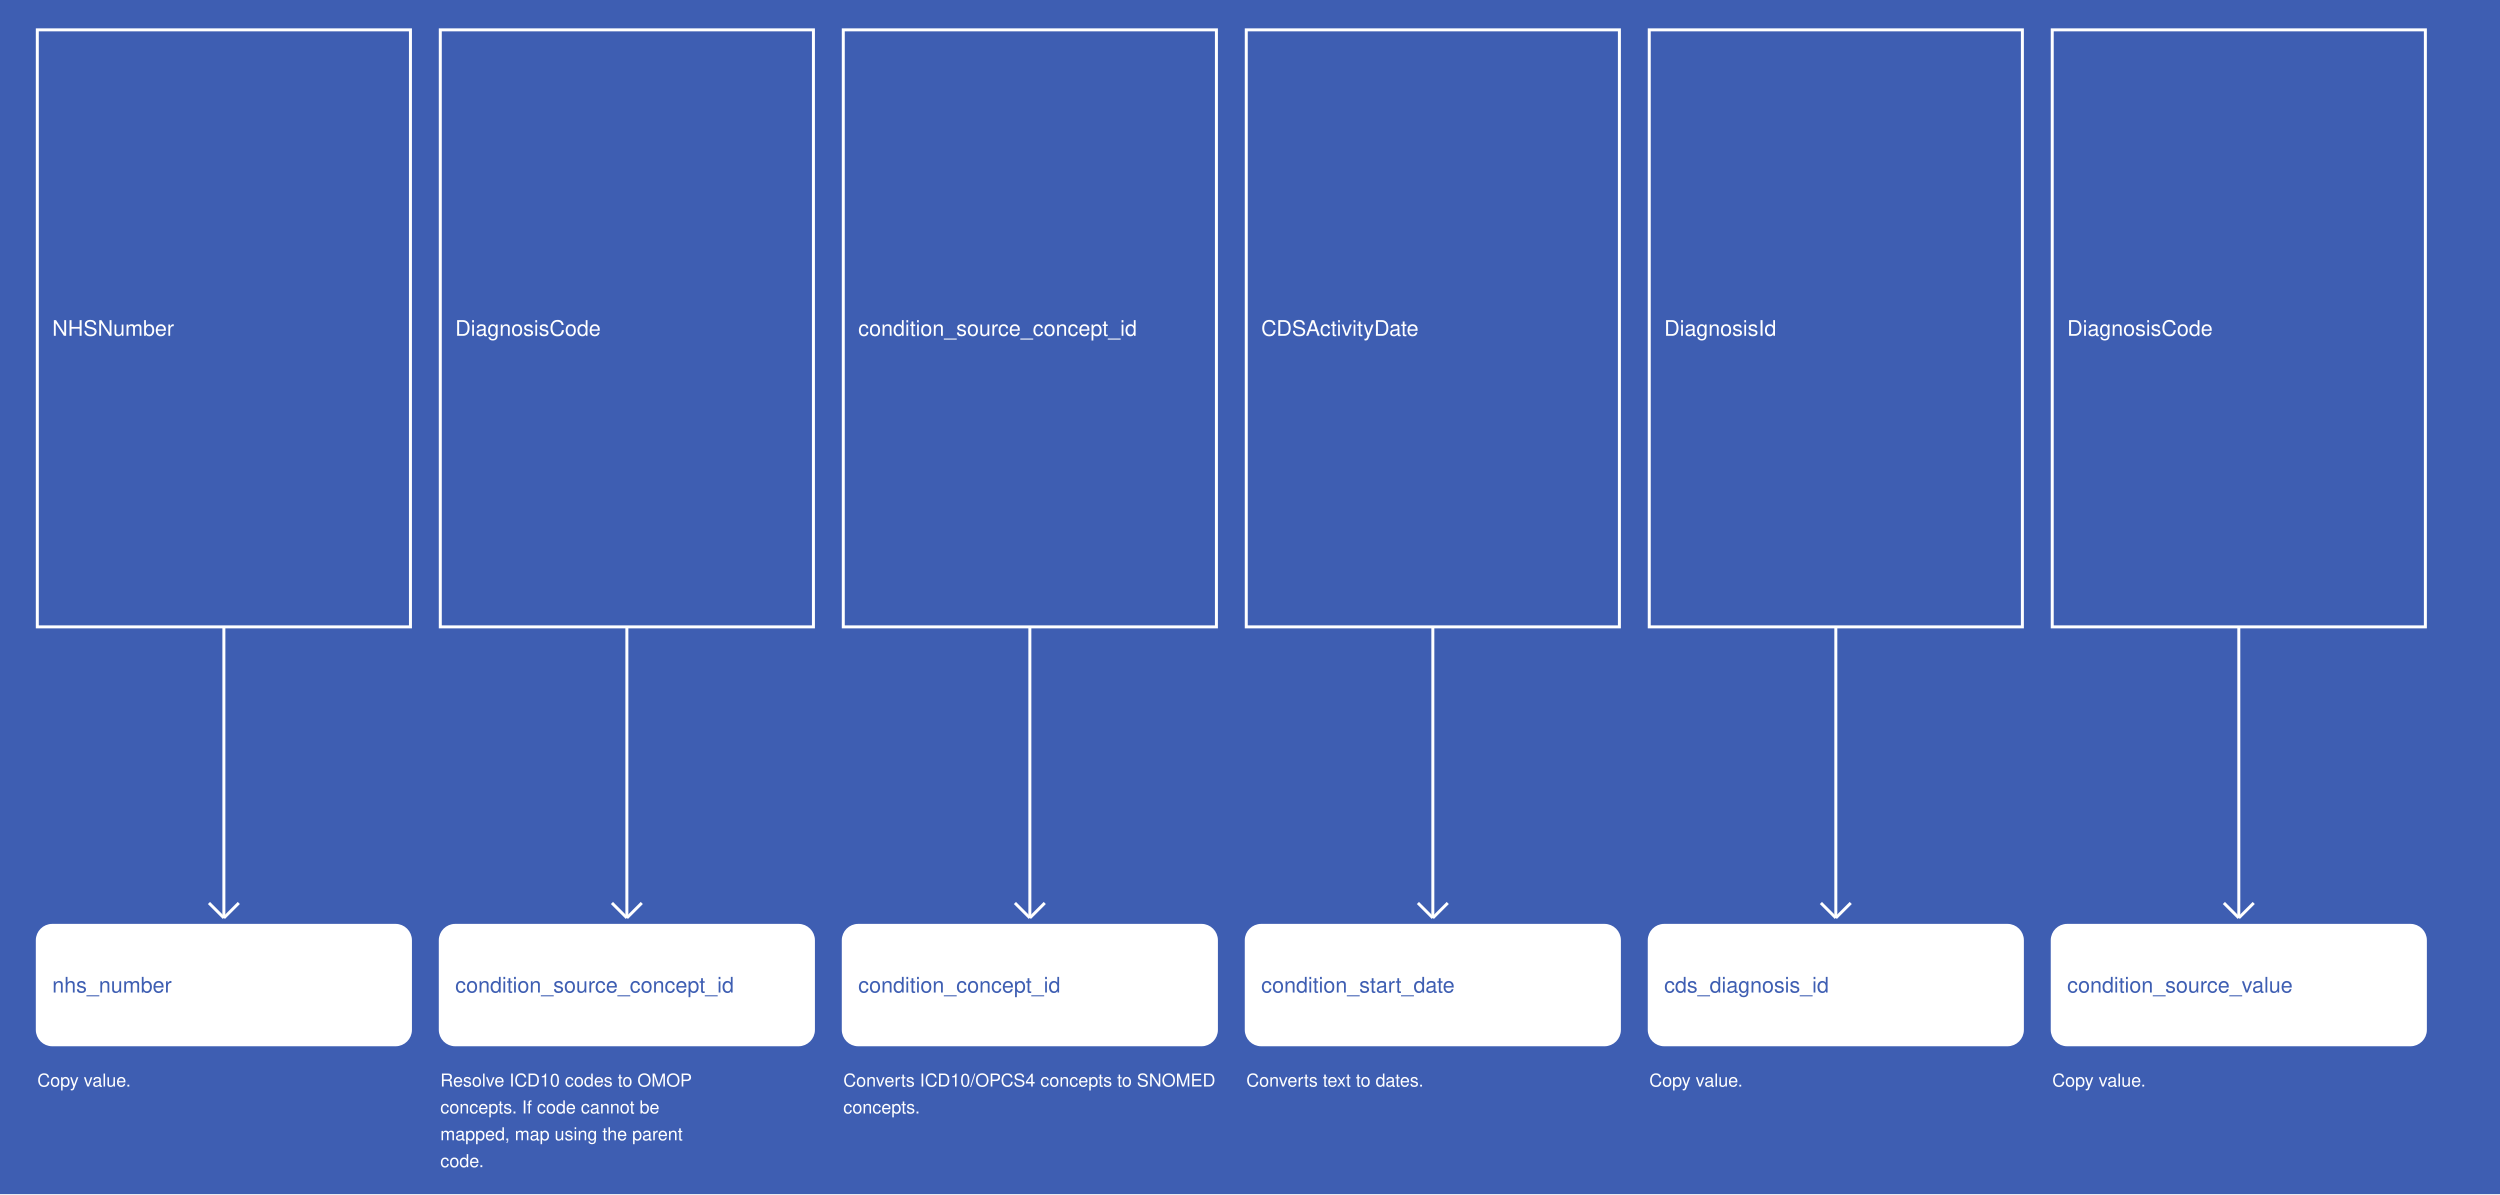
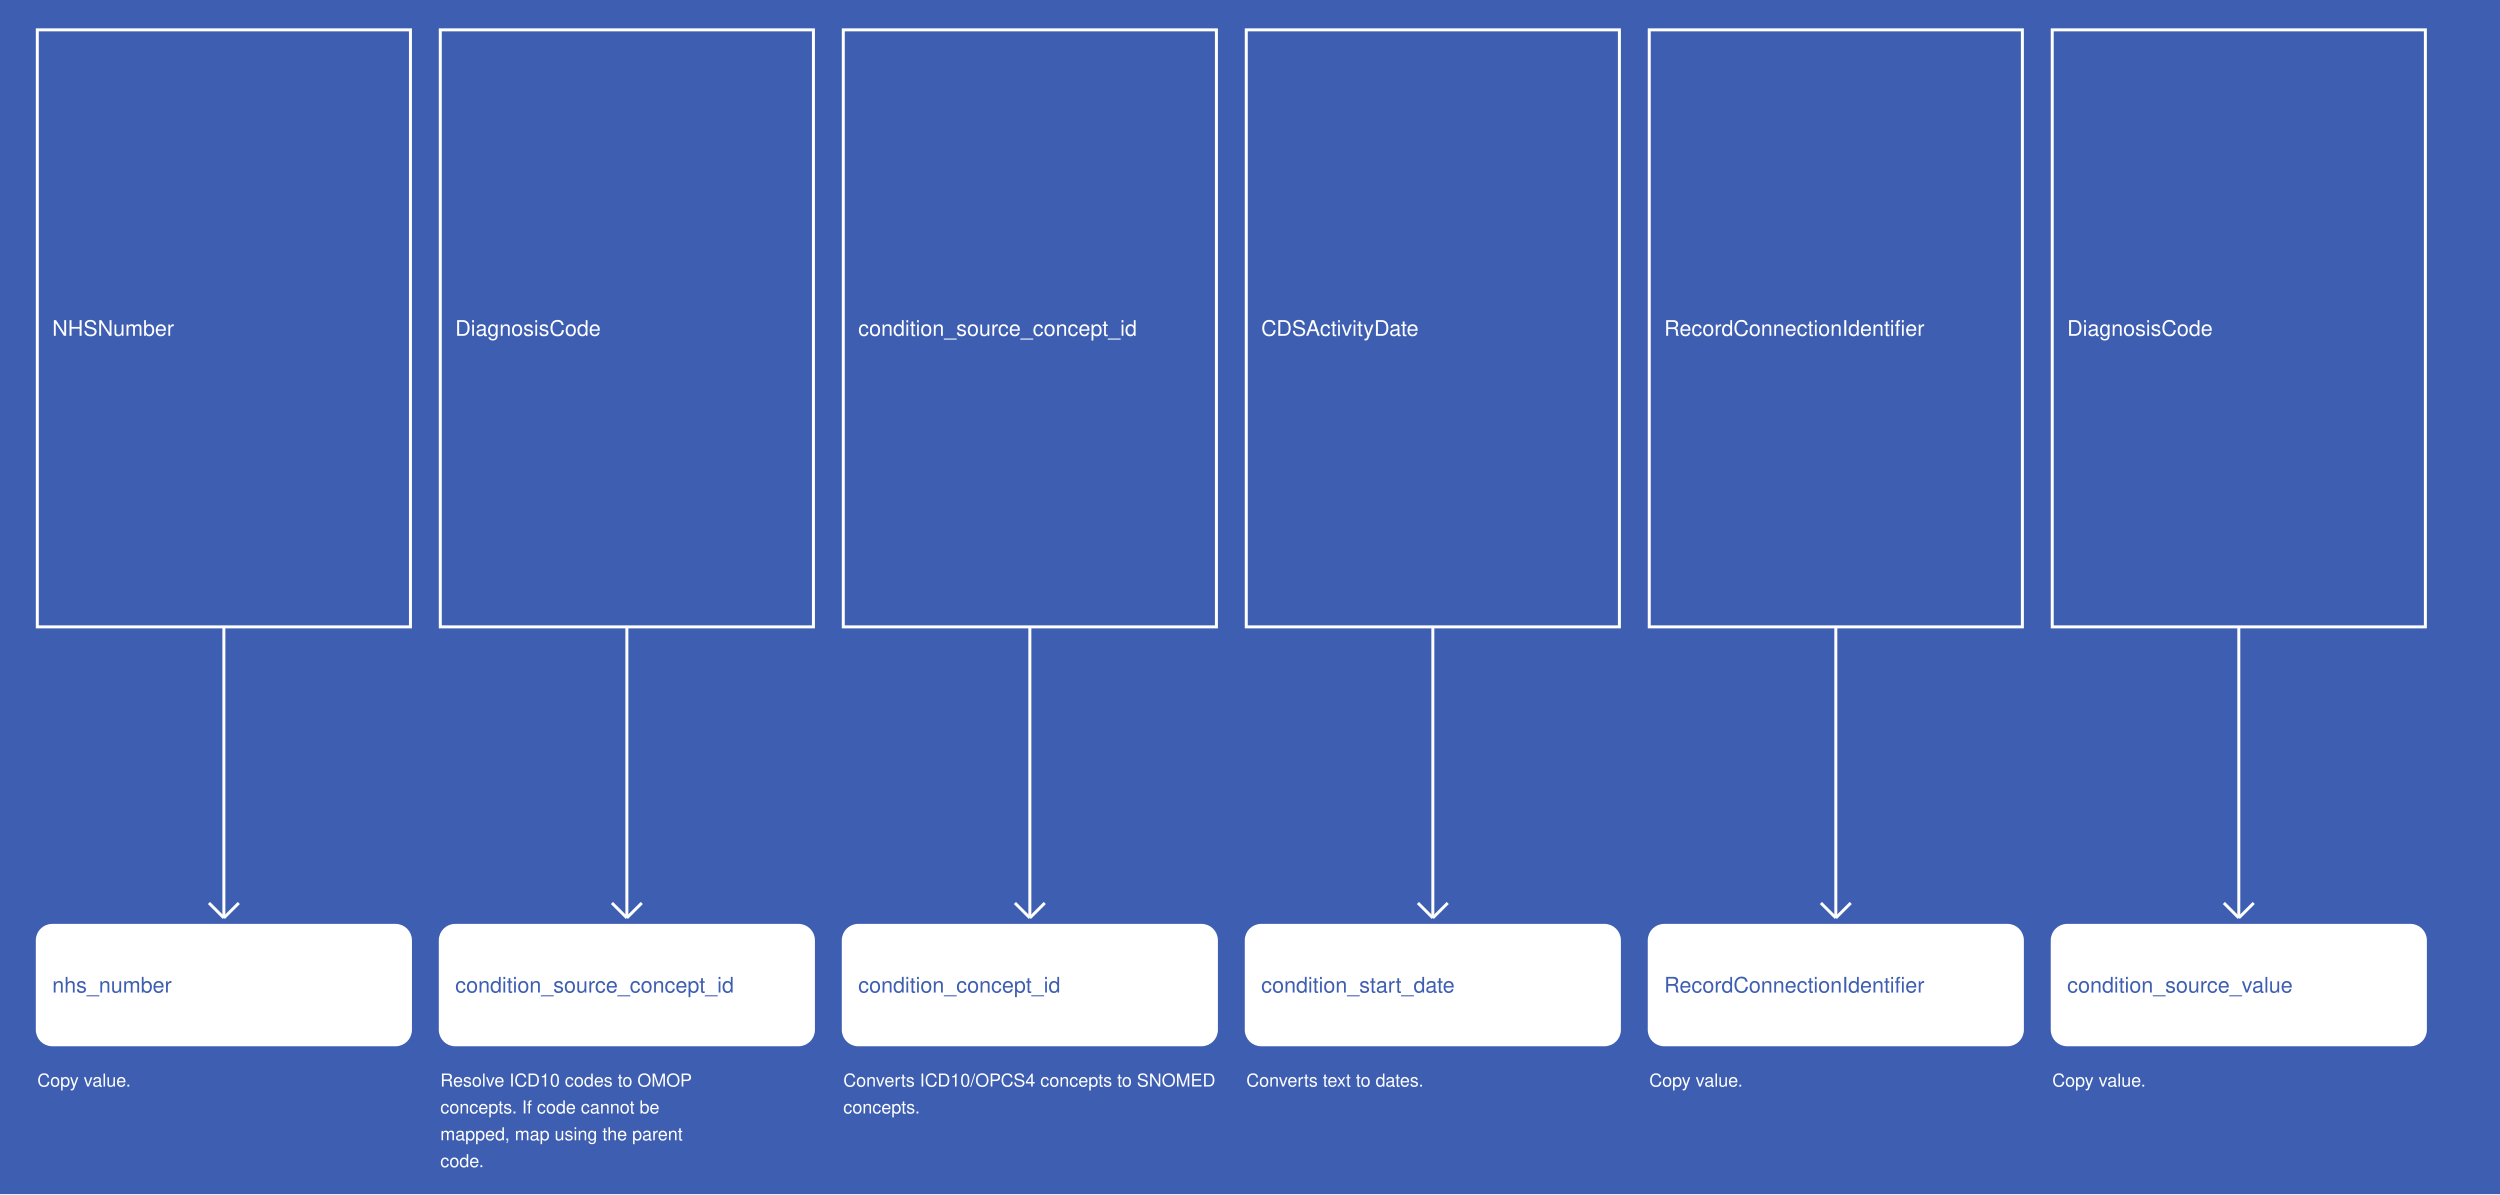
<svg xmlns="http://www.w3.org/2000/svg" width="1675" height="800">
  <rect width="100%" height="100%" fill="#3E5EB2" />
  <g>
    <rect x="25" y="20" width="250" height="400" fill="#3E5EB2" stroke="white" stroke-width="2" />
    <text x="35" y="225" fill="white" font-family="Helvetica" font-size="1.2em" text-anchor="start">NHSNumber</text>
  </g>
  <g>
    <line x1="150" y1="420" x2="150" y2="615" stroke="white" stroke-width="2" />
    <line x1="140" y1="605" x2="150" y2="615" stroke="white" stroke-width="2" />
    <line x1="160" y1="605" x2="150" y2="615" stroke="white" stroke-width="2" />
    <text x="25" y="728" fill="white" font-size="1em" font-family="Helvetica">Copy value.</text>
  </g>
  <g>
    <rect x="25" y="620" width="250" height="80" fill="white" stroke="white" stroke-width="2" rx="10" />
    <text x="35" y="665" fill="#3E5EB2" font-family="Helvetica" font-size="1.2em" text-anchor="start">nhs_number</text>
  </g>
  <g>
    <rect x="295" y="20" width="250" height="400" fill="#3E5EB2" stroke="white" stroke-width="2" />
    <text x="305" y="225" fill="white" font-family="Helvetica" font-size="1.2em" text-anchor="start">DiagnosisCode</text>
  </g>
  <g>
    <line x1="420" y1="420" x2="420" y2="615" stroke="white" stroke-width="2" />
    <line x1="410" y1="605" x2="420" y2="615" stroke="white" stroke-width="2" />
    <line x1="430" y1="605" x2="420" y2="615" stroke="white" stroke-width="2" />
    <text x="295" y="728" fill="white" font-size="1em" font-family="Helvetica">Resolve ICD10 codes to OMOP</text>
    <text x="295" y="746" fill="white" font-size="1em" font-family="Helvetica">concepts. If code cannot be</text>
    <text x="295" y="764" fill="white" font-size="1em" font-family="Helvetica">mapped, map using the parent</text>
    <text x="295" y="782" fill="white" font-size="1em" font-family="Helvetica">code.</text>
  </g>
  <g>
    <rect x="295" y="620" width="250" height="80" fill="white" stroke="white" stroke-width="2" rx="10" />
    <text x="305" y="665" fill="#3E5EB2" font-family="Helvetica" font-size="1.2em" text-anchor="start">condition_source_concept_id</text>
  </g>
  <g>
    <rect x="565" y="20" width="250" height="400" fill="#3E5EB2" stroke="white" stroke-width="2" />
    <text x="575" y="225" fill="white" font-family="Helvetica" font-size="1.2em" text-anchor="start">condition_source_concept_id</text>
  </g>
  <g>
    <line x1="690" y1="420" x2="690" y2="615" stroke="white" stroke-width="2" />
    <line x1="680" y1="605" x2="690" y2="615" stroke="white" stroke-width="2" />
    <line x1="700" y1="605" x2="690" y2="615" stroke="white" stroke-width="2" />
    <text x="565" y="728" fill="white" font-size="1em" font-family="Helvetica">Converts ICD10/OPCS4 concepts to SNOMED</text>
    <text x="565" y="746" fill="white" font-size="1em" font-family="Helvetica">concepts.</text>
  </g>
  <g>
    <rect x="565" y="620" width="250" height="80" fill="white" stroke="white" stroke-width="2" rx="10" />
    <text x="575" y="665" fill="#3E5EB2" font-family="Helvetica" font-size="1.2em" text-anchor="start">condition_concept_id</text>
  </g>
  <g>
    <rect x="835" y="20" width="250" height="400" fill="#3E5EB2" stroke="white" stroke-width="2" />
    <text x="845" y="225" fill="white" font-family="Helvetica" font-size="1.2em" text-anchor="start">CDSActivityDate</text>
  </g>
  <g>
    <line x1="960" y1="420" x2="960" y2="615" stroke="white" stroke-width="2" />
    <line x1="950" y1="605" x2="960" y2="615" stroke="white" stroke-width="2" />
    <line x1="970" y1="605" x2="960" y2="615" stroke="white" stroke-width="2" />
    <text x="835" y="728" fill="white" font-size="1em" font-family="Helvetica">Converts text to dates.</text>
  </g>
  <g>
    <rect x="835" y="620" width="250" height="80" fill="white" stroke="white" stroke-width="2" rx="10" />
    <text x="845" y="665" fill="#3E5EB2" font-family="Helvetica" font-size="1.2em" text-anchor="start">condition_start_date</text>
  </g>
  <g>
    <rect x="1105" y="20" width="250" height="400" fill="#3E5EB2" stroke="white" stroke-width="2" />
-     <text x="1115" y="225" fill="white" font-family="Helvetica" font-size="1.2em" text-anchor="start">DiagnosisId</text>
+     <text x="1115" y="225" fill="white" font-family="Helvetica" font-size="1.2em" text-anchor="start">RecordConnectionIdentifier</text>
  </g>
  <g>
    <line x1="1230" y1="420" x2="1230" y2="615" stroke="white" stroke-width="2" />
    <line x1="1220" y1="605" x2="1230" y2="615" stroke="white" stroke-width="2" />
    <line x1="1240" y1="605" x2="1230" y2="615" stroke="white" stroke-width="2" />
    <text x="1105" y="728" fill="white" font-size="1em" font-family="Helvetica">Copy value.</text>
  </g>
  <g>
    <rect x="1105" y="620" width="250" height="80" fill="white" stroke="white" stroke-width="2" rx="10" />
-     <text x="1115" y="665" fill="#3E5EB2" font-family="Helvetica" font-size="1.2em" text-anchor="start">cds_diagnosis_id</text>
+     <text x="1115" y="665" fill="#3E5EB2" font-family="Helvetica" font-size="1.2em" text-anchor="start">RecordConnectionIdentifier</text>
  </g>
  <g>
    <rect x="1375" y="20" width="250" height="400" fill="#3E5EB2" stroke="white" stroke-width="2" />
    <text x="1385" y="225" fill="white" font-family="Helvetica" font-size="1.2em" text-anchor="start">DiagnosisCode</text>
  </g>
  <g>
    <line x1="1500" y1="420" x2="1500" y2="615" stroke="white" stroke-width="2" />
    <line x1="1490" y1="605" x2="1500" y2="615" stroke="white" stroke-width="2" />
    <line x1="1510" y1="605" x2="1500" y2="615" stroke="white" stroke-width="2" />
    <text x="1375" y="728" fill="white" font-size="1em" font-family="Helvetica">Copy value.</text>
  </g>
  <g>
    <rect x="1375" y="620" width="250" height="80" fill="white" stroke="white" stroke-width="2" rx="10" />
    <text x="1385" y="665" fill="#3E5EB2" font-family="Helvetica" font-size="1.2em" text-anchor="start">condition_source_value</text>
  </g>
</svg>
